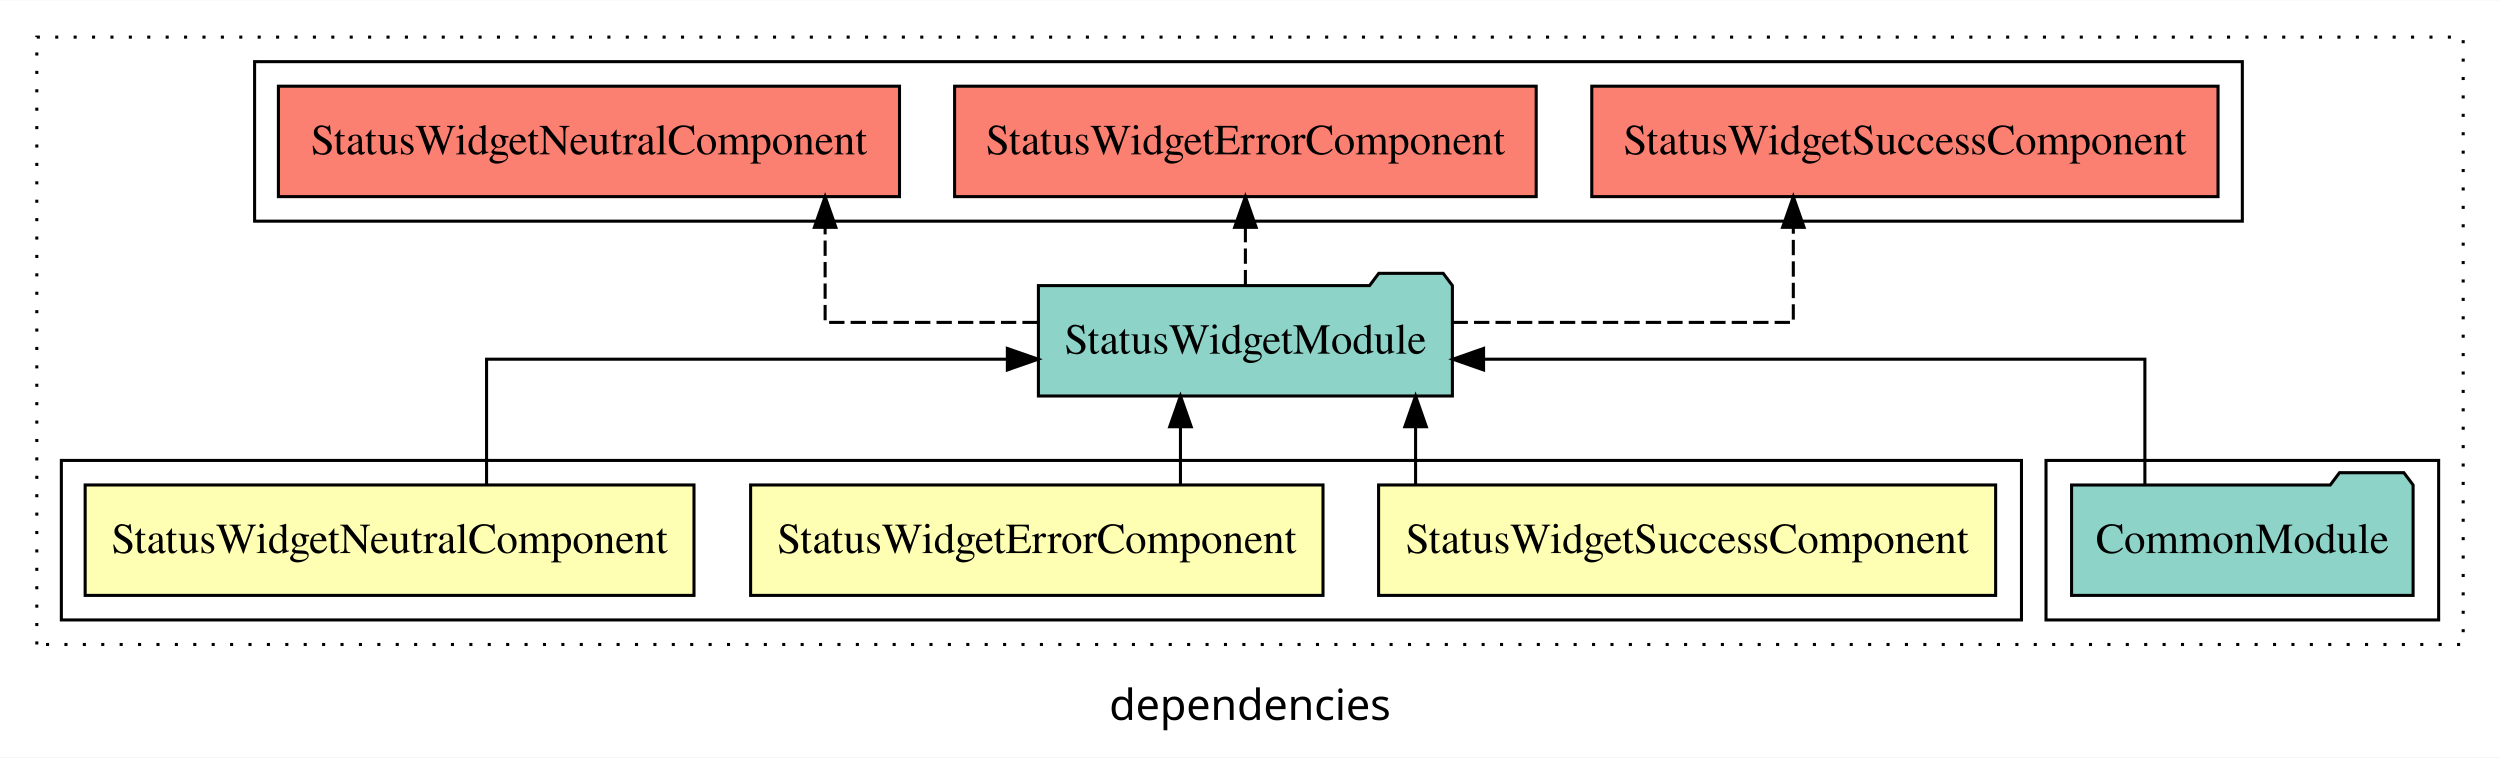
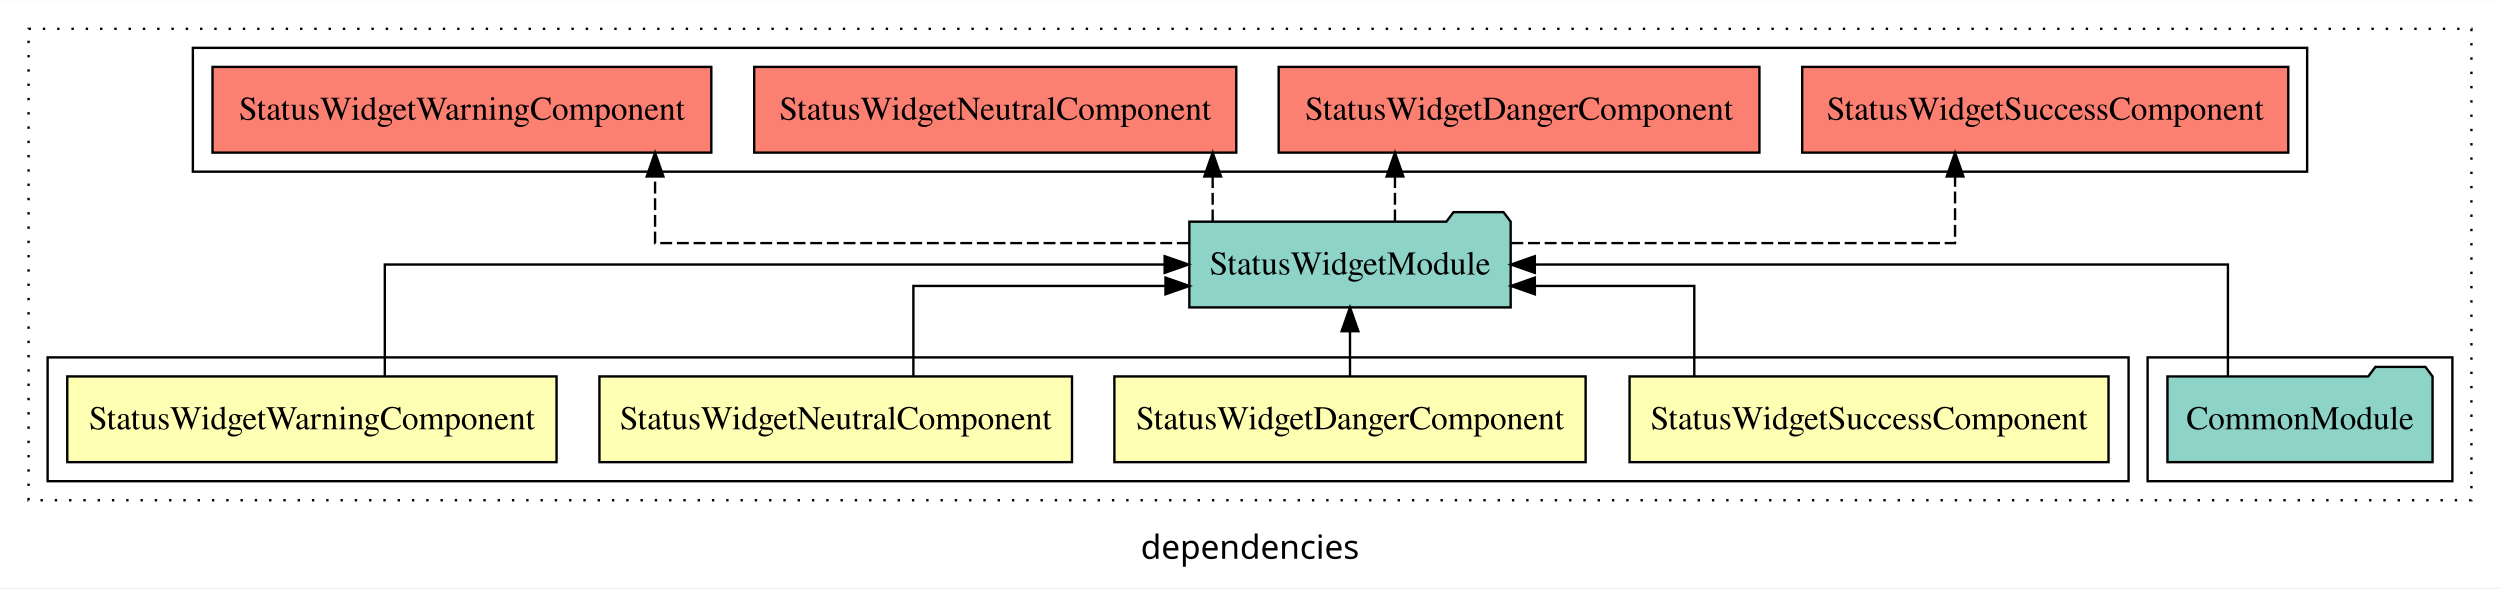
- <svg xmlns="http://www.w3.org/2000/svg" width="815pt" height="247pt" viewBox="0.00 0.00 815.00 246.80">
+ <svg xmlns="http://www.w3.org/2000/svg" width="1050pt" height="247pt" viewBox="0.00 0.00 1050.00 246.80">
  <g id="graph0" class="graph" transform="scale(1 1) rotate(0) translate(4 242.8)">
-     <polygon fill="white" stroke="transparent" points="-4,4 -4,-242.8 811,-242.8 811,4 -4,4" />
-     <text text-anchor="middle" x="403.5" y="-8.2" font-family="sans-serif" font-size="14.00">dependencies</text>
+     <polygon fill="white" stroke="transparent" points="-4,4 -4,-242.8 1046,-242.8 1046,4 -4,4" />
+     <text text-anchor="middle" x="521" y="-8.2" font-family="sans-serif" font-size="14.00">dependencies</text>
    <g id="clust1" class="cluster">
-       <polygon fill="none" stroke="black" stroke-dasharray="1,5" points="8,-32.8 8,-230.8 799,-230.8 799,-32.8 8,-32.8" />
+       <polygon fill="none" stroke="black" stroke-dasharray="1,5" points="8,-32.8 8,-230.8 1034,-230.8 1034,-32.8 8,-32.8" />
    </g>
-     <g id="clust6" class="cluster">
-       <polygon fill="none" stroke="black" points="663,-40.8 663,-92.8 791,-92.8 791,-40.8 663,-40.8" />
+     <g id="clust7" class="cluster">
+       <polygon fill="none" stroke="black" points="898,-40.8 898,-92.8 1026,-92.8 1026,-40.8 898,-40.8" />
+     </g>
+     <g id="clust8" class="cluster">
+       <polygon fill="none" stroke="black" points="77,-170.8 77,-222.8 965,-222.8 965,-170.8 77,-170.8" />
    </g>
    <g id="clust2" class="cluster">
-       <polygon fill="none" stroke="black" points="16,-40.8 16,-92.8 655,-92.8 655,-40.8 16,-40.8" />
-     </g>
-     <g id="clust7" class="cluster">
-       <polygon fill="none" stroke="black" points="79,-170.8 79,-222.8 727,-222.8 727,-170.8 79,-170.8" />
+       <polygon fill="none" stroke="black" points="16,-40.8 16,-92.8 890,-92.8 890,-40.8 16,-40.8" />
    </g>
    <g id="node1" class="node">
-       <polygon fill="#ffffb3" stroke="black" points="646.58,-84.8 445.42,-84.8 445.42,-48.8 646.58,-48.8 646.58,-84.8" />
-       <text text-anchor="middle" x="546" y="-62.6" font-family="Times,serif" font-size="14.00">StatusWidgetSuccessComponent</text>
+       <polygon fill="#ffffb3" stroke="black" points="881.58,-84.8 680.42,-84.8 680.42,-48.8 881.58,-48.8 881.58,-84.8" />
+       <text text-anchor="middle" x="781" y="-62.6" font-family="Times,serif" font-size="14.00">StatusWidgetSuccessComponent</text>
+     </g>
+     <g id="node5" class="node">
+       <polygon fill="#8dd3c7" stroke="black" points="630.48,-149.8 627.48,-153.8 606.48,-153.8 603.48,-149.8 495.52,-149.8 495.52,-113.8 630.48,-113.8 630.48,-149.8" />
+       <text text-anchor="middle" x="563" y="-127.6" font-family="Times,serif" font-size="14.00">StatusWidgetModule</text>
+     </g>
+     <g id="edge1" class="edge">
+       <path fill="none" stroke="black" d="M707.6,-84.83C707.6,-101.2 707.6,-122.8 707.6,-122.8 707.6,-122.8 640.64,-122.8 640.64,-122.8" />
+       <polygon fill="black" stroke="black" points="640.64,-119.3 630.64,-122.8 640.64,-126.3 640.64,-119.3" />
+     </g>
+     <g id="node2" class="node">
+       <polygon fill="#ffffb3" stroke="black" points="661.96,-84.8 464.04,-84.8 464.04,-48.8 661.96,-48.8 661.96,-84.8" />
+       <text text-anchor="middle" x="563" y="-62.6" font-family="Times,serif" font-size="14.00">StatusWidgetDangerComponent</text>
+     </g>
+     <g id="edge2" class="edge">
+       <path fill="none" stroke="black" d="M563,-84.91C563,-84.91 563,-103.79 563,-103.79" />
+       <polygon fill="black" stroke="black" points="559.5,-103.79 563,-113.79 566.5,-103.79 559.5,-103.79" />
+     </g>
+     <g id="node3" class="node">
+       <polygon fill="#ffffb3" stroke="black" points="446.24,-84.8 247.76,-84.8 247.76,-48.8 446.24,-48.8 446.24,-84.8" />
+       <text text-anchor="middle" x="347" y="-62.6" font-family="Times,serif" font-size="14.00">StatusWidgetNeutralComponent</text>
+     </g>
+     <g id="edge3" class="edge">
+       <path fill="none" stroke="black" d="M379.62,-84.83C379.62,-101.2 379.62,-122.8 379.62,-122.8 379.62,-122.8 485.5,-122.8 485.5,-122.8" />
+       <polygon fill="black" stroke="black" points="485.5,-126.3 495.5,-122.8 485.5,-119.3 485.5,-126.3" />
    </g>
    <g id="node4" class="node">
-       <polygon fill="#8dd3c7" stroke="black" points="469.48,-149.8 466.48,-153.8 445.48,-153.8 442.48,-149.8 334.52,-149.8 334.52,-113.8 469.48,-113.8 469.48,-149.8" />
-       <text text-anchor="middle" x="402" y="-127.6" font-family="Times,serif" font-size="14.00">StatusWidgetModule</text>
+       <polygon fill="#ffffb3" stroke="black" points="229.75,-84.8 24.25,-84.8 24.25,-48.8 229.75,-48.8 229.75,-84.8" />
+       <text text-anchor="middle" x="127" y="-62.6" font-family="Times,serif" font-size="14.00">StatusWidgetWarningComponent</text>
    </g>
-     <g id="edge1" class="edge">
-       <path fill="none" stroke="black" d="M457.48,-84.91C457.48,-84.91 457.48,-103.79 457.48,-103.79" />
-       <polygon fill="black" stroke="black" points="453.98,-103.79 457.48,-113.79 460.98,-103.79 453.98,-103.79" />
+     <g id="edge4" class="edge">
+       <path fill="none" stroke="black" d="M157.62,-84.91C157.62,-104.14 157.62,-131.8 157.62,-131.8 157.62,-131.8 485.15,-131.8 485.15,-131.8" />
+       <polygon fill="black" stroke="black" points="485.15,-135.3 495.15,-131.8 485.15,-128.3 485.15,-135.3" />
    </g>
-     <g id="node2" class="node">
-       <polygon fill="#ffffb3" stroke="black" points="427.3,-84.8 240.7,-84.8 240.7,-48.8 427.3,-48.8 427.3,-84.8" />
-       <text text-anchor="middle" x="334" y="-62.6" font-family="Times,serif" font-size="14.00">StatusWidgetErrorComponent</text>
+     <g id="node7" class="node">
+       <polygon fill="#fb8072" stroke="black" points="957.08,-214.8 752.92,-214.8 752.92,-178.8 957.08,-178.8 957.08,-214.8" />
+       <text text-anchor="middle" x="855" y="-192.6" font-family="Times,serif" font-size="14.00">StatusWidgetSuccessComponent </text>
    </g>
-     <g id="edge2" class="edge">
-       <path fill="none" stroke="black" d="M380.83,-84.91C380.83,-84.91 380.83,-103.79 380.83,-103.79" />
-       <polygon fill="black" stroke="black" points="377.33,-103.79 380.83,-113.79 384.33,-103.79 377.33,-103.79" />
+     <g id="edge6" class="edge">
+       <path fill="none" stroke="black" stroke-dasharray="5,2" d="M630.77,-140.8C706.05,-140.8 817.12,-140.8 817.12,-140.8 817.12,-140.8 817.12,-168.77 817.12,-168.77" />
+       <polygon fill="black" stroke="black" points="813.63,-168.77 817.12,-178.77 820.63,-168.77 813.63,-168.77" />
    </g>
-     <g id="node3" class="node">
-       <polygon fill="#ffffb3" stroke="black" points="222.24,-84.8 23.76,-84.8 23.76,-48.8 222.24,-48.8 222.24,-84.8" />
-       <text text-anchor="middle" x="123" y="-62.6" font-family="Times,serif" font-size="14.00">StatusWidgetNeutralComponent</text>
+     <g id="node8" class="node">
+       <polygon fill="#fb8072" stroke="black" points="734.96,-214.8 533.04,-214.8 533.04,-178.8 734.96,-178.8 734.96,-214.8" />
+       <text text-anchor="middle" x="634" y="-192.6" font-family="Times,serif" font-size="14.00">StatusWidgetDangerComponent </text>
    </g>
-     <g id="edge3" class="edge">
-       <path fill="none" stroke="black" d="M154.62,-84.82C154.62,-102.17 154.62,-125.8 154.62,-125.8 154.62,-125.8 324.4,-125.8 324.4,-125.8" />
-       <polygon fill="black" stroke="black" points="324.4,-129.3 334.4,-125.8 324.4,-122.3 324.4,-129.3" />
+     <g id="edge7" class="edge">
+       <path fill="none" stroke="black" stroke-dasharray="5,2" d="M581.88,-149.91C581.88,-149.91 581.88,-168.79 581.88,-168.79" />
+       <polygon fill="black" stroke="black" points="578.38,-168.79 581.88,-178.79 585.38,-168.79 578.38,-168.79" />
+     </g>
+     <g id="node9" class="node">
+       <polygon fill="#fb8072" stroke="black" points="515.24,-214.8 312.76,-214.8 312.76,-178.8 515.24,-178.8 515.24,-214.8" />
+       <text text-anchor="middle" x="414" y="-192.6" font-family="Times,serif" font-size="14.00">StatusWidgetNeutralComponent </text>
+     </g>
+     <g id="edge8" class="edge">
+       <path fill="none" stroke="black" stroke-dasharray="5,2" d="M505.32,-149.91C505.32,-149.91 505.32,-168.79 505.32,-168.79" />
+       <polygon fill="black" stroke="black" points="501.82,-168.79 505.32,-178.79 508.82,-168.79 501.82,-168.79" />
+     </g>
+     <g id="node10" class="node">
+       <polygon fill="#fb8072" stroke="black" points="294.75,-214.8 85.25,-214.8 85.25,-178.8 294.75,-178.8 294.75,-214.8" />
+       <text text-anchor="middle" x="190" y="-192.6" font-family="Times,serif" font-size="14.00">StatusWidgetWarningComponent </text>
+     </g>
+     <g id="edge9" class="edge">
+       <path fill="none" stroke="black" stroke-dasharray="5,2" d="M495.3,-140.8C409.08,-140.8 271.13,-140.8 271.13,-140.8 271.13,-140.8 271.13,-168.77 271.13,-168.77" />
+       <polygon fill="black" stroke="black" points="267.63,-168.77 271.13,-178.77 274.63,-168.77 267.63,-168.77" />
    </g>
    <g id="node6" class="node">
-       <polygon fill="#fb8072" stroke="black" points="719.08,-214.8 514.92,-214.8 514.92,-178.8 719.08,-178.8 719.08,-214.8" />
-       <text text-anchor="middle" x="617" y="-192.6" font-family="Times,serif" font-size="14.00">StatusWidgetSuccessComponent </text>
+       <polygon fill="#8dd3c7" stroke="black" points="1017.67,-84.8 1014.67,-88.8 993.67,-88.8 990.67,-84.8 906.33,-84.8 906.33,-48.8 1017.67,-48.8 1017.67,-84.8" />
+       <text text-anchor="middle" x="962" y="-62.6" font-family="Times,serif" font-size="14.00">CommonModule</text>
    </g>
    <g id="edge5" class="edge">
-       <path fill="none" stroke="black" stroke-dasharray="5,2" d="M469.53,-137.8C520.11,-137.8 580.62,-137.8 580.62,-137.8 580.62,-137.8 580.62,-168.78 580.62,-168.78" />
-       <polygon fill="black" stroke="black" points="577.13,-168.78 580.62,-178.78 584.13,-168.78 577.13,-168.78" />
-     </g>
-     <g id="node7" class="node">
-       <polygon fill="#fb8072" stroke="black" points="496.8,-214.8 307.2,-214.8 307.2,-178.8 496.8,-178.8 496.8,-214.8" />
-       <text text-anchor="middle" x="402" y="-192.6" font-family="Times,serif" font-size="14.00">StatusWidgetErrorComponent </text>
-     </g>
-     <g id="edge6" class="edge">
-       <path fill="none" stroke="black" stroke-dasharray="5,2" d="M402,-149.91C402,-149.91 402,-168.79 402,-168.79" />
-       <polygon fill="black" stroke="black" points="398.5,-168.79 402,-178.79 405.5,-168.79 398.5,-168.79" />
-     </g>
-     <g id="node8" class="node">
-       <polygon fill="#fb8072" stroke="black" points="289.24,-214.8 86.76,-214.8 86.76,-178.8 289.24,-178.8 289.24,-214.8" />
-       <text text-anchor="middle" x="188" y="-192.6" font-family="Times,serif" font-size="14.00">StatusWidgetNeutralComponent </text>
-     </g>
-     <g id="edge7" class="edge">
-       <path fill="none" stroke="black" stroke-dasharray="5,2" d="M334.3,-137.8C299.78,-137.8 264.99,-137.8 264.99,-137.8 264.99,-137.8 264.99,-168.78 264.99,-168.78" />
-       <polygon fill="black" stroke="black" points="261.49,-168.78 264.99,-178.78 268.49,-168.78 261.49,-168.78" />
-     </g>
-     <g id="node5" class="node">
-       <polygon fill="#8dd3c7" stroke="black" points="782.67,-84.8 779.67,-88.8 758.67,-88.8 755.67,-84.8 671.33,-84.8 671.33,-48.8 782.67,-48.8 782.67,-84.8" />
-       <text text-anchor="middle" x="727" y="-62.6" font-family="Times,serif" font-size="14.00">CommonModule</text>
-     </g>
-     <g id="edge4" class="edge">
-       <path fill="none" stroke="black" d="M695.23,-84.82C695.23,-102.17 695.23,-125.8 695.23,-125.8 695.23,-125.8 479.64,-125.8 479.64,-125.8" />
-       <polygon fill="black" stroke="black" points="479.64,-122.3 469.64,-125.8 479.64,-129.3 479.64,-122.3" />
+       <path fill="none" stroke="black" d="M931.73,-84.91C931.73,-104.14 931.73,-131.8 931.73,-131.8 931.73,-131.8 640.63,-131.8 640.63,-131.8" />
+       <polygon fill="black" stroke="black" points="640.63,-128.3 630.63,-131.8 640.63,-135.3 640.63,-128.3" />
    </g>
  </g>
</svg>
